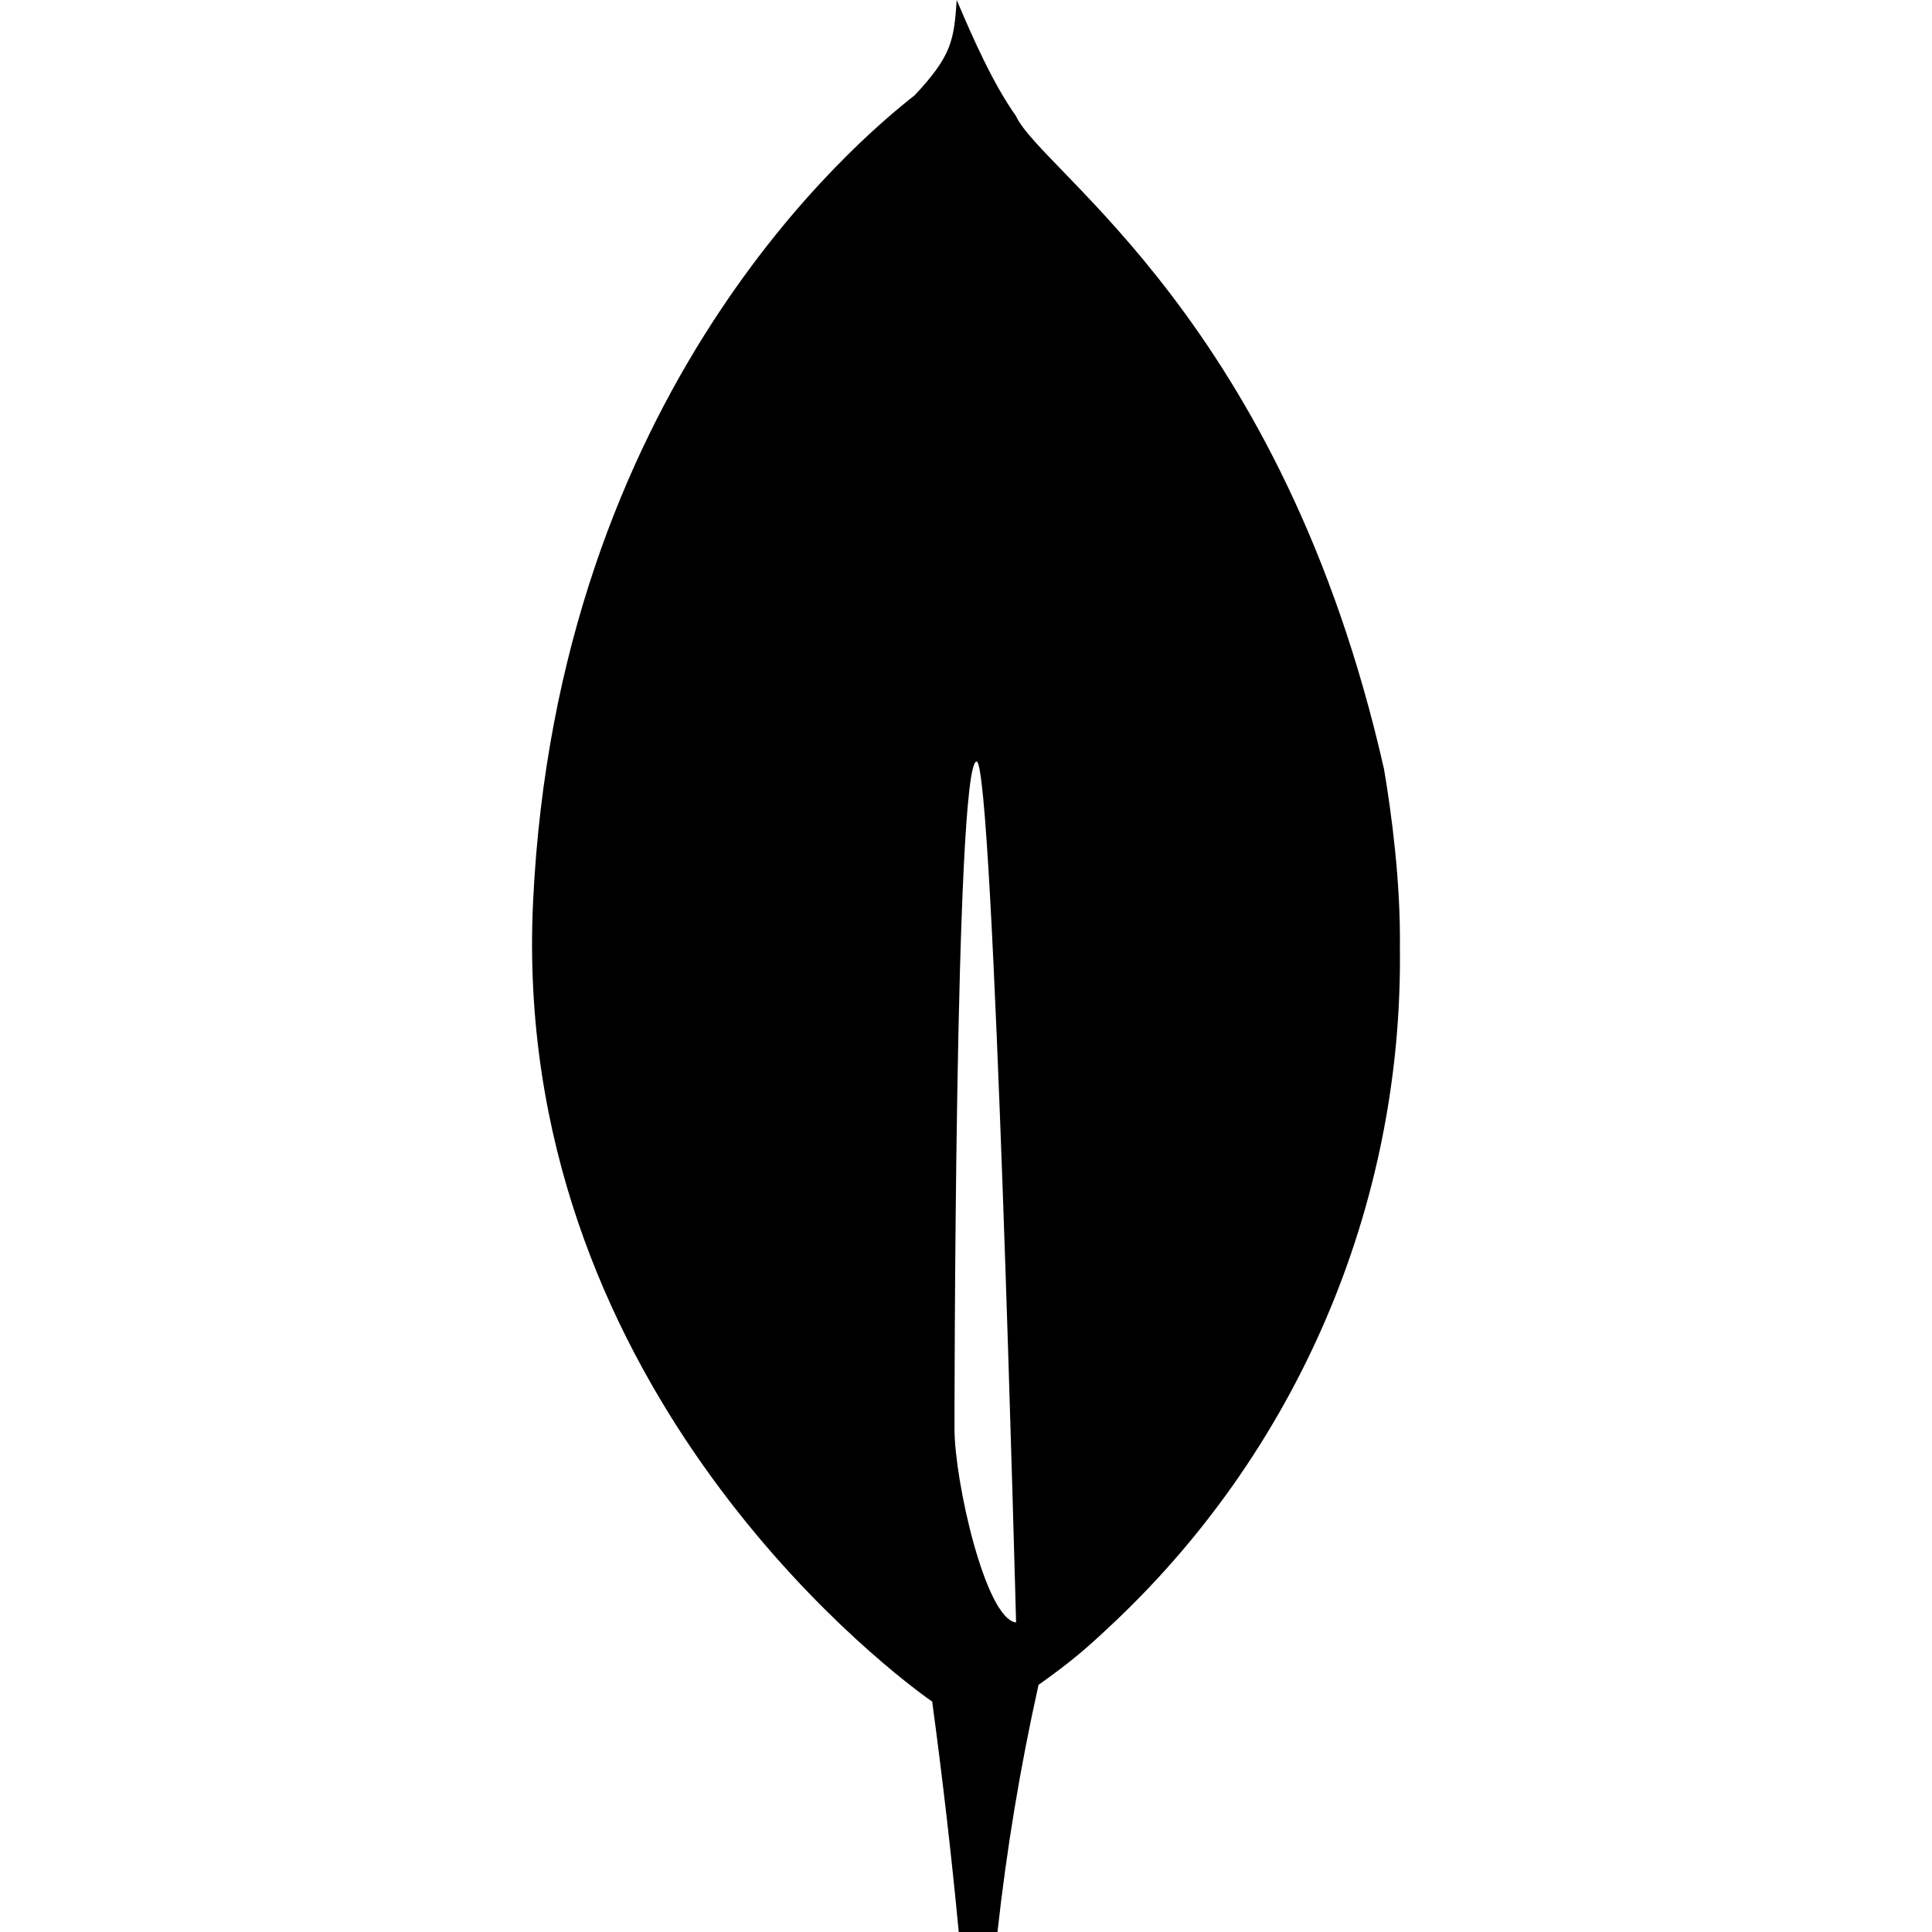
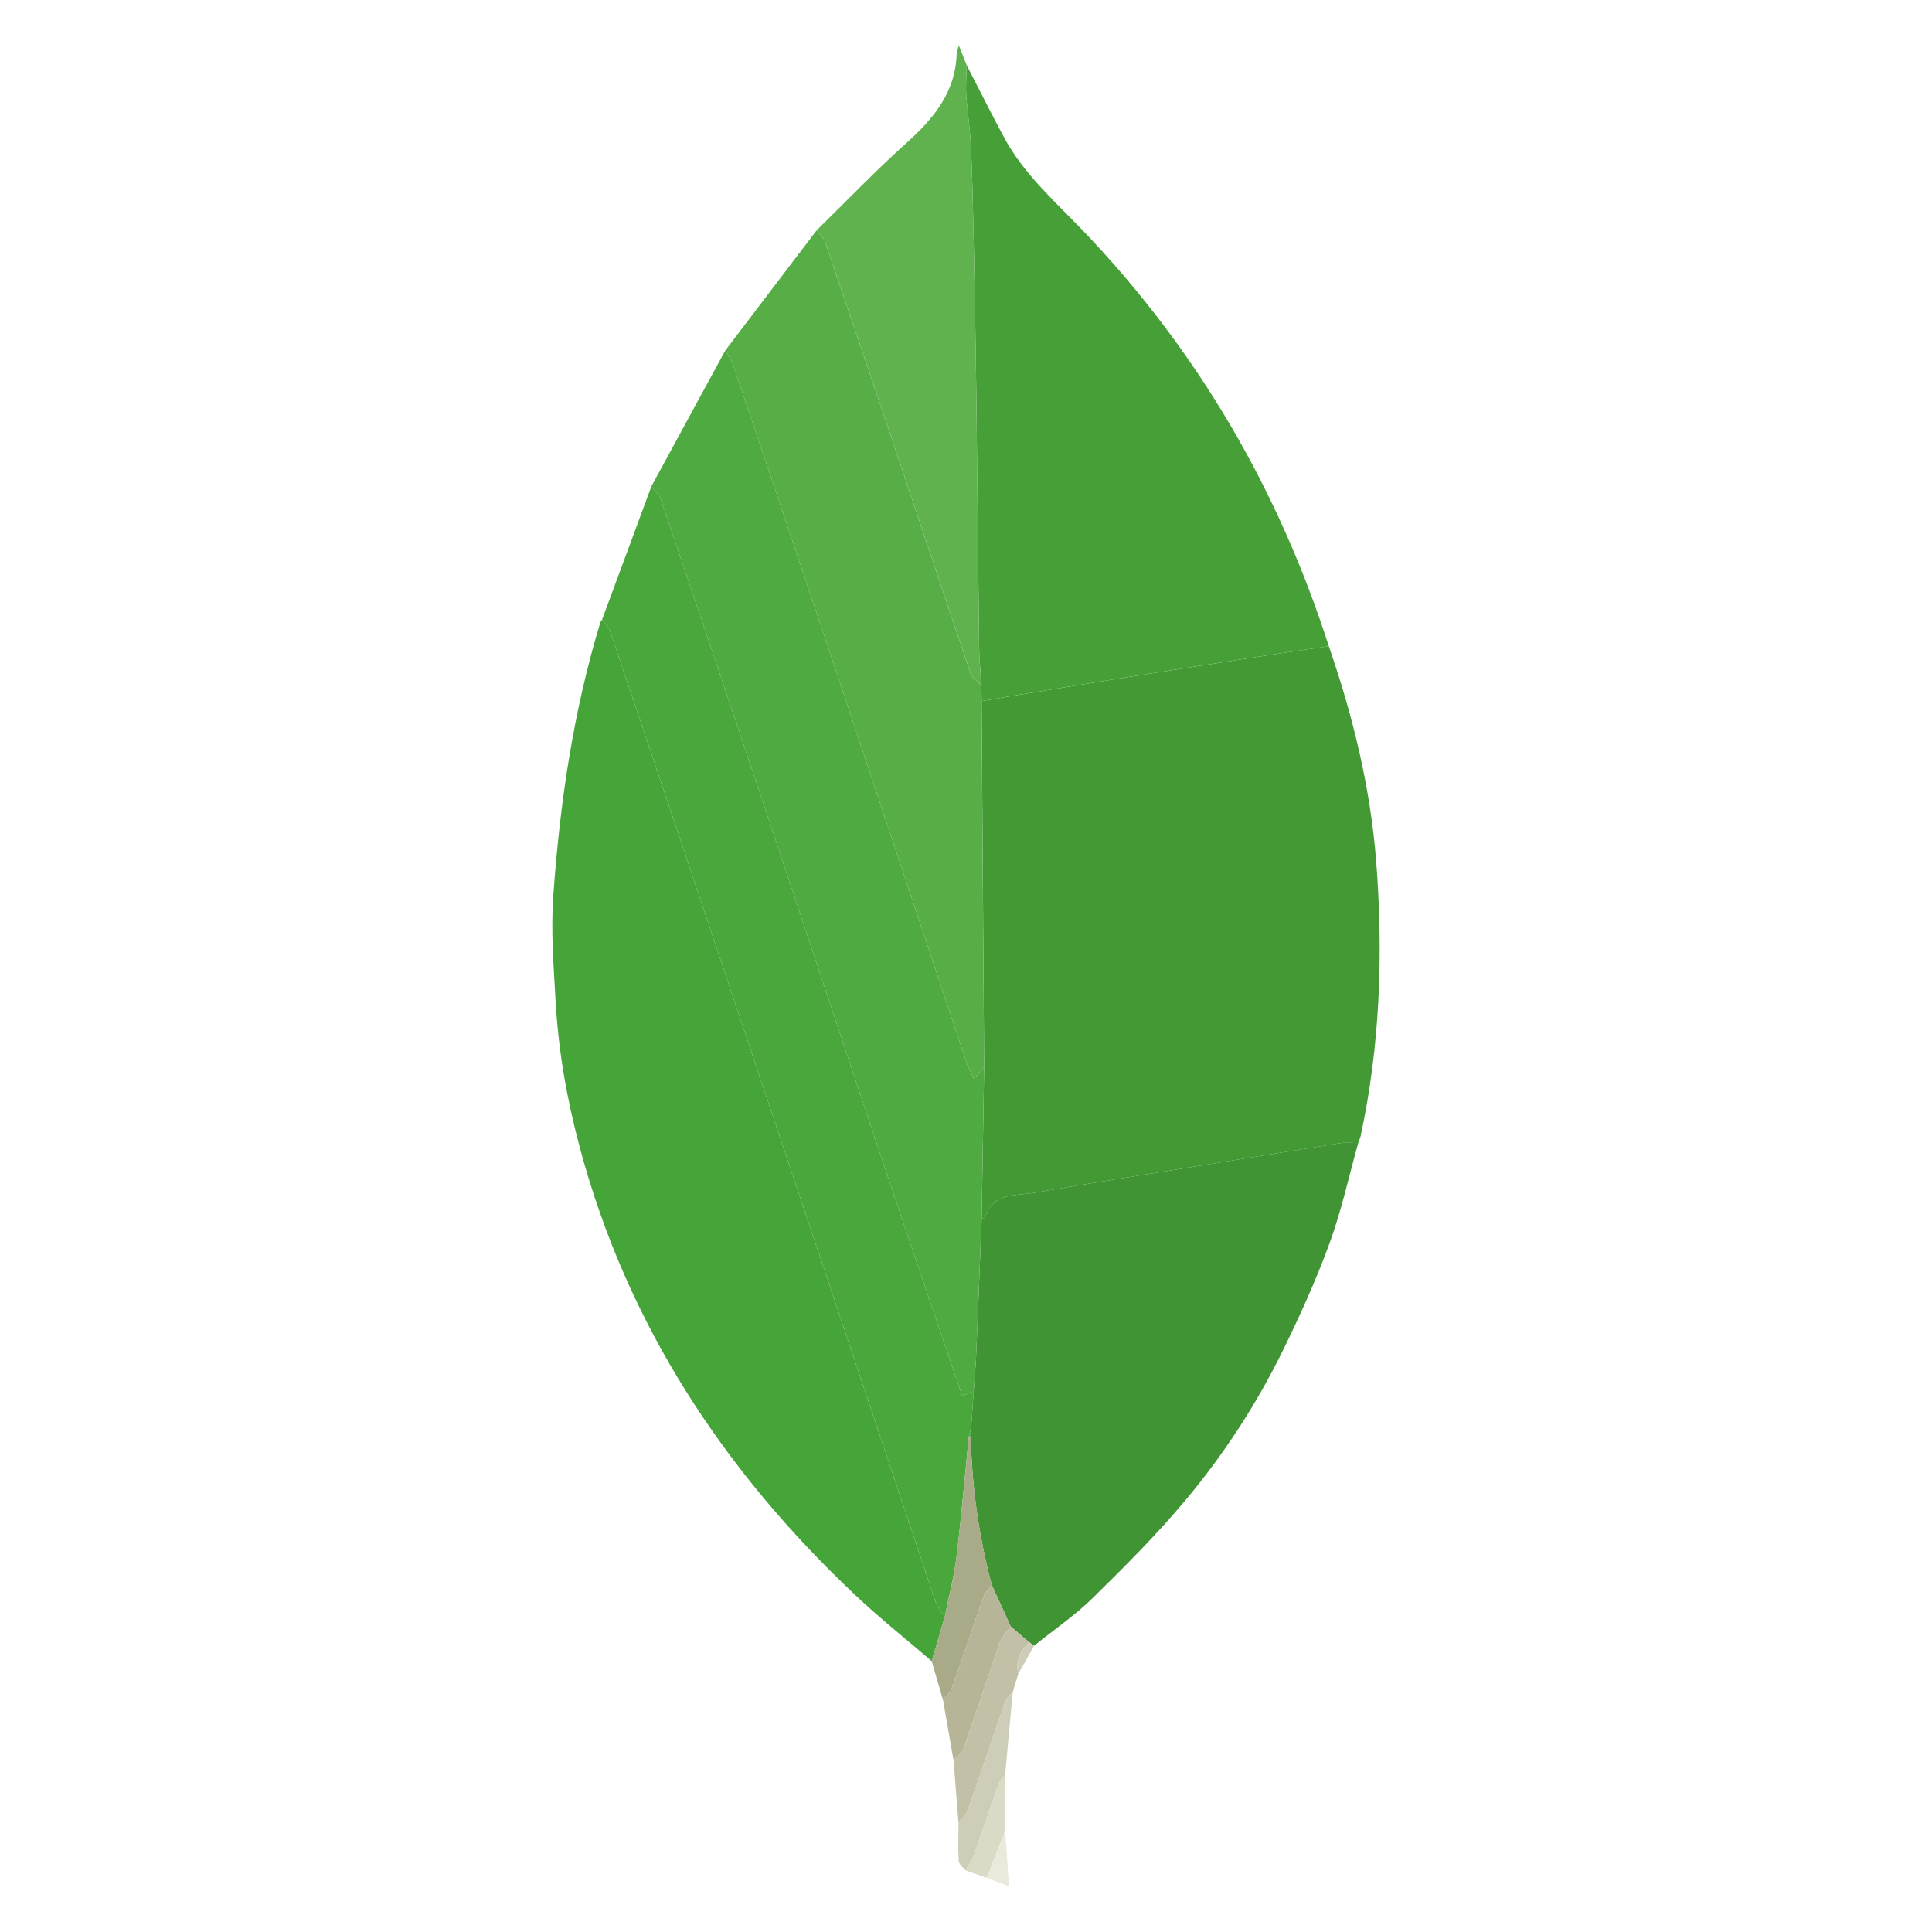
- <svg xmlns="http://www.w3.org/2000/svg" role="img" viewBox="0 0 24 24">
-   <path d="M17.193 9.555c-1.264-5.58-4.252-7.414-4.573-8.115-.28-.394-.53-.954-.735-1.44-.036.495-.055.685-.523 1.184-.723.566-4.438 3.682-4.74 10.02-.282 5.912 4.27 9.435 4.888 9.884l.07.05A73.49 73.49 0 0111.91 24h.481c.114-1.032.284-2.056.51-3.07.417-.296.604-.463.85-.693a11.342 11.342 0 003.639-8.464c.01-.814-.103-1.662-.197-2.218zm-5.336 8.195s0-8.291.275-8.29c.213 0 .49 10.695.49 10.695-.381-.045-.765-1.76-.765-2.405z" />
+ <svg xmlns="http://www.w3.org/2000/svg" viewBox="0 0 128 128">
+   <path fill-rule="evenodd" clip-rule="evenodd" fill="#439934" d="M88.038 42.812c1.605 4.643 2.761 9.383 3.141 14.296.472 6.095.256 12.147-1.029 18.142-.035.165-.109.32-.164.48-.403.001-.814-.049-1.208.012-3.329.523-6.655 1.065-9.981 1.604-3.438.557-6.881 1.092-10.313 1.687-1.216.21-2.721-.041-3.212 1.641-.014.046-.154.054-.235.08l.166-10.051-.169-24.252 1.602-.275c2.62-.429 5.24-.864 7.862-1.281 3.129-.497 6.261-.98 9.392-1.465 1.381-.215 2.764-.412 4.148-.618z" />
+   <path fill-rule="evenodd" clip-rule="evenodd" fill="#45A538" d="M61.729 110.054c-1.69-1.453-3.439-2.842-5.059-4.37-8.717-8.222-15.093-17.899-18.233-29.566-.865-3.211-1.442-6.474-1.627-9.792-.13-2.322-.318-4.665-.154-6.975.437-6.144 1.325-12.229 3.127-18.147l.099-.138c.175.233.427.439.516.702 1.759 5.18 3.505 10.364 5.242 15.551 5.458 16.3 10.909 32.604 16.376 48.9.107.318.384.579.583.866l-.87 2.969z" />
+   <path fill-rule="evenodd" clip-rule="evenodd" fill="#46A037" d="M88.038 42.812c-1.384.206-2.768.403-4.149.616-3.131.485-6.263.968-9.392 1.465-2.622.417-5.242.852-7.862 1.281l-1.602.275-.012-1.045c-.053-.859-.144-1.717-.154-2.576-.069-5.478-.112-10.956-.18-16.434-.042-3.429-.105-6.857-.175-10.285-.043-2.13-.089-4.261-.185-6.388-.052-1.143-.236-2.28-.311-3.423-.042-.657.016-1.319.029-1.979.817 1.583 1.616 3.178 2.456 4.749 1.327 2.484 3.441 4.314 5.344 6.311 7.523 7.892 12.864 17.068 16.193 27.433z" />
+   <path fill-rule="evenodd" clip-rule="evenodd" fill="#409433" d="M65.036 80.753c.081-.026.222-.034.235-.08.491-1.682 1.996-1.431 3.212-1.641 3.432-.594 6.875-1.13 10.313-1.687 3.326-.539 6.652-1.081 9.981-1.604.394-.062.805-.011 1.208-.012-.622 2.22-1.112 4.488-1.901 6.647-.896 2.449-1.98 4.839-3.131 7.182a49.142 49.142 0 01-6.353 9.763c-1.919 2.308-4.058 4.441-6.202 6.548-1.185 1.165-2.582 2.114-3.882 3.161l-.337-.23-1.214-1.038-1.256-2.753a41.402 41.402 0 01-1.394-9.838l.023-.561.171-2.426c.057-.828.133-1.655.168-2.485.129-2.982.241-5.964.359-8.946z" />
+   <path fill-rule="evenodd" clip-rule="evenodd" fill="#4FAA41" d="M65.036 80.753c-.118 2.982-.23 5.964-.357 8.947-.035.83-.111 1.657-.168 2.485l-.765.289c-1.699-5.002-3.399-9.951-5.062-14.913-2.75-8.209-5.467-16.431-8.213-24.642a4498.887 4498.887 0 00-6.7-19.867c-.105-.31-.407-.552-.617-.826l4.896-9.002c.168.292.39.565.496.879a6167.476 6167.476 0 016.768 20.118c2.916 8.73 5.814 17.467 8.728 26.198.116.349.308.671.491 1.062l.67-.78-.167 10.052z" />
+   <path fill-rule="evenodd" clip-rule="evenodd" fill="#4AA73C" d="M43.155 32.227c.21.274.511.516.617.826a4498.887 4498.887 0 016.7 19.867c2.746 8.211 5.463 16.433 8.213 24.642 1.662 4.961 3.362 9.911 5.062 14.913l.765-.289-.171 2.426-.155.559c-.266 2.656-.49 5.318-.814 7.968-.163 1.328-.509 2.632-.772 3.947-.198-.287-.476-.548-.583-.866-5.467-16.297-10.918-32.6-16.376-48.9a3888.972 3888.972 0 00-5.242-15.551c-.089-.263-.34-.469-.516-.702l3.272-8.84z" />
+   <path fill-rule="evenodd" clip-rule="evenodd" fill="#57AE47" d="M65.202 70.702l-.67.78c-.183-.391-.375-.714-.491-1.062-2.913-8.731-5.812-17.468-8.728-26.198a6167.476 6167.476 0 00-6.768-20.118c-.105-.314-.327-.588-.496-.879l6.055-7.965c.191.255.463.482.562.769 1.681 4.921 3.347 9.848 5.003 14.778 1.547 4.604 3.071 9.215 4.636 13.813.105.308.47.526.714.786l.012 1.045c.058 8.082.115 16.167.171 24.251z" />
+   <path fill-rule="evenodd" clip-rule="evenodd" fill="#60B24F" d="M65.021 45.404c-.244-.26-.609-.478-.714-.786-1.565-4.598-3.089-9.209-4.636-13.813-1.656-4.93-3.322-9.856-5.003-14.778-.099-.287-.371-.514-.562-.769 1.969-1.928 3.877-3.925 5.925-5.764 1.821-1.634 3.285-3.386 3.352-5.968.003-.107.059-.214.145-.514l.519 1.306c-.013.661-.072 1.322-.029 1.979.075 1.143.259 2.28.311 3.423.096 2.127.142 4.258.185 6.388.069 3.428.132 6.856.175 10.285.067 5.478.111 10.956.18 16.434.008.861.098 1.718.152 2.577z" />
+   <path fill-rule="evenodd" clip-rule="evenodd" fill="#A9AA88" d="M62.598 107.085c.263-1.315.609-2.62.772-3.947.325-2.649.548-5.312.814-7.968l.066-.01.066.011a41.402 41.402 0 001.394 9.838c-.176.232-.425.439-.518.701-.727 2.05-1.412 4.116-2.143 6.166-.1.28-.378.498-.574.744l-.747-2.566.87-2.969z" />
+   <path fill-rule="evenodd" clip-rule="evenodd" fill="#B6B598" d="M62.476 112.621c.196-.246.475-.464.574-.744.731-2.05 1.417-4.115 2.143-6.166.093-.262.341-.469.518-.701l1.255 2.754c-.248.352-.59.669-.728 1.061l-2.404 7.059c-.099.283-.437.483-.663.722l-.695-3.985z" />
+   <path fill-rule="evenodd" clip-rule="evenodd" fill="#C2C1A7" d="M63.171 116.605c.227-.238.564-.439.663-.722l2.404-7.059c.137-.391.48-.709.728-1.061l1.215 1.037c-.587.58-.913 1.25-.717 2.097l-.369 1.208c-.168.207-.411.387-.494.624-.839 2.403-1.64 4.819-2.485 7.222-.107.305-.404.544-.614.812-.109-1.387-.22-2.771-.331-4.158z" />
+   <path fill-rule="evenodd" clip-rule="evenodd" fill="#CECDB7" d="M63.503 120.763c.209-.269.506-.508.614-.812.845-2.402 1.646-4.818 2.485-7.222.083-.236.325-.417.494-.624l-.509 5.545c-.136.157-.333.294-.398.477-.575 1.614-1.117 3.24-1.694 4.854-.119.333-.347.627-.525.938-.158-.207-.441-.407-.454-.623-.051-.841-.016-1.688-.013-2.533z" />
+   <path fill-rule="evenodd" clip-rule="evenodd" fill="#DBDAC7" d="M63.969 123.919c.178-.312.406-.606.525-.938.578-1.613 1.119-3.239 1.694-4.854.065-.183.263-.319.398-.477l.012 3.64-1.218 3.124-1.411-.495z" />
+   <path fill-rule="evenodd" clip-rule="evenodd" fill="#EBE9DC" d="M65.38 124.415l1.218-3.124.251 3.696-1.469-.572z" />
+   <path fill-rule="evenodd" clip-rule="evenodd" fill="#CECDB7" d="M67.464 110.898c-.196-.847.129-1.518.717-2.097l.337.23-1.054 1.867z" />
+   <path fill-rule="evenodd" clip-rule="evenodd" fill="#4FAA41" d="M64.316 95.172l-.066-.011-.066.01.155-.559-.023.56z" />
</svg>
